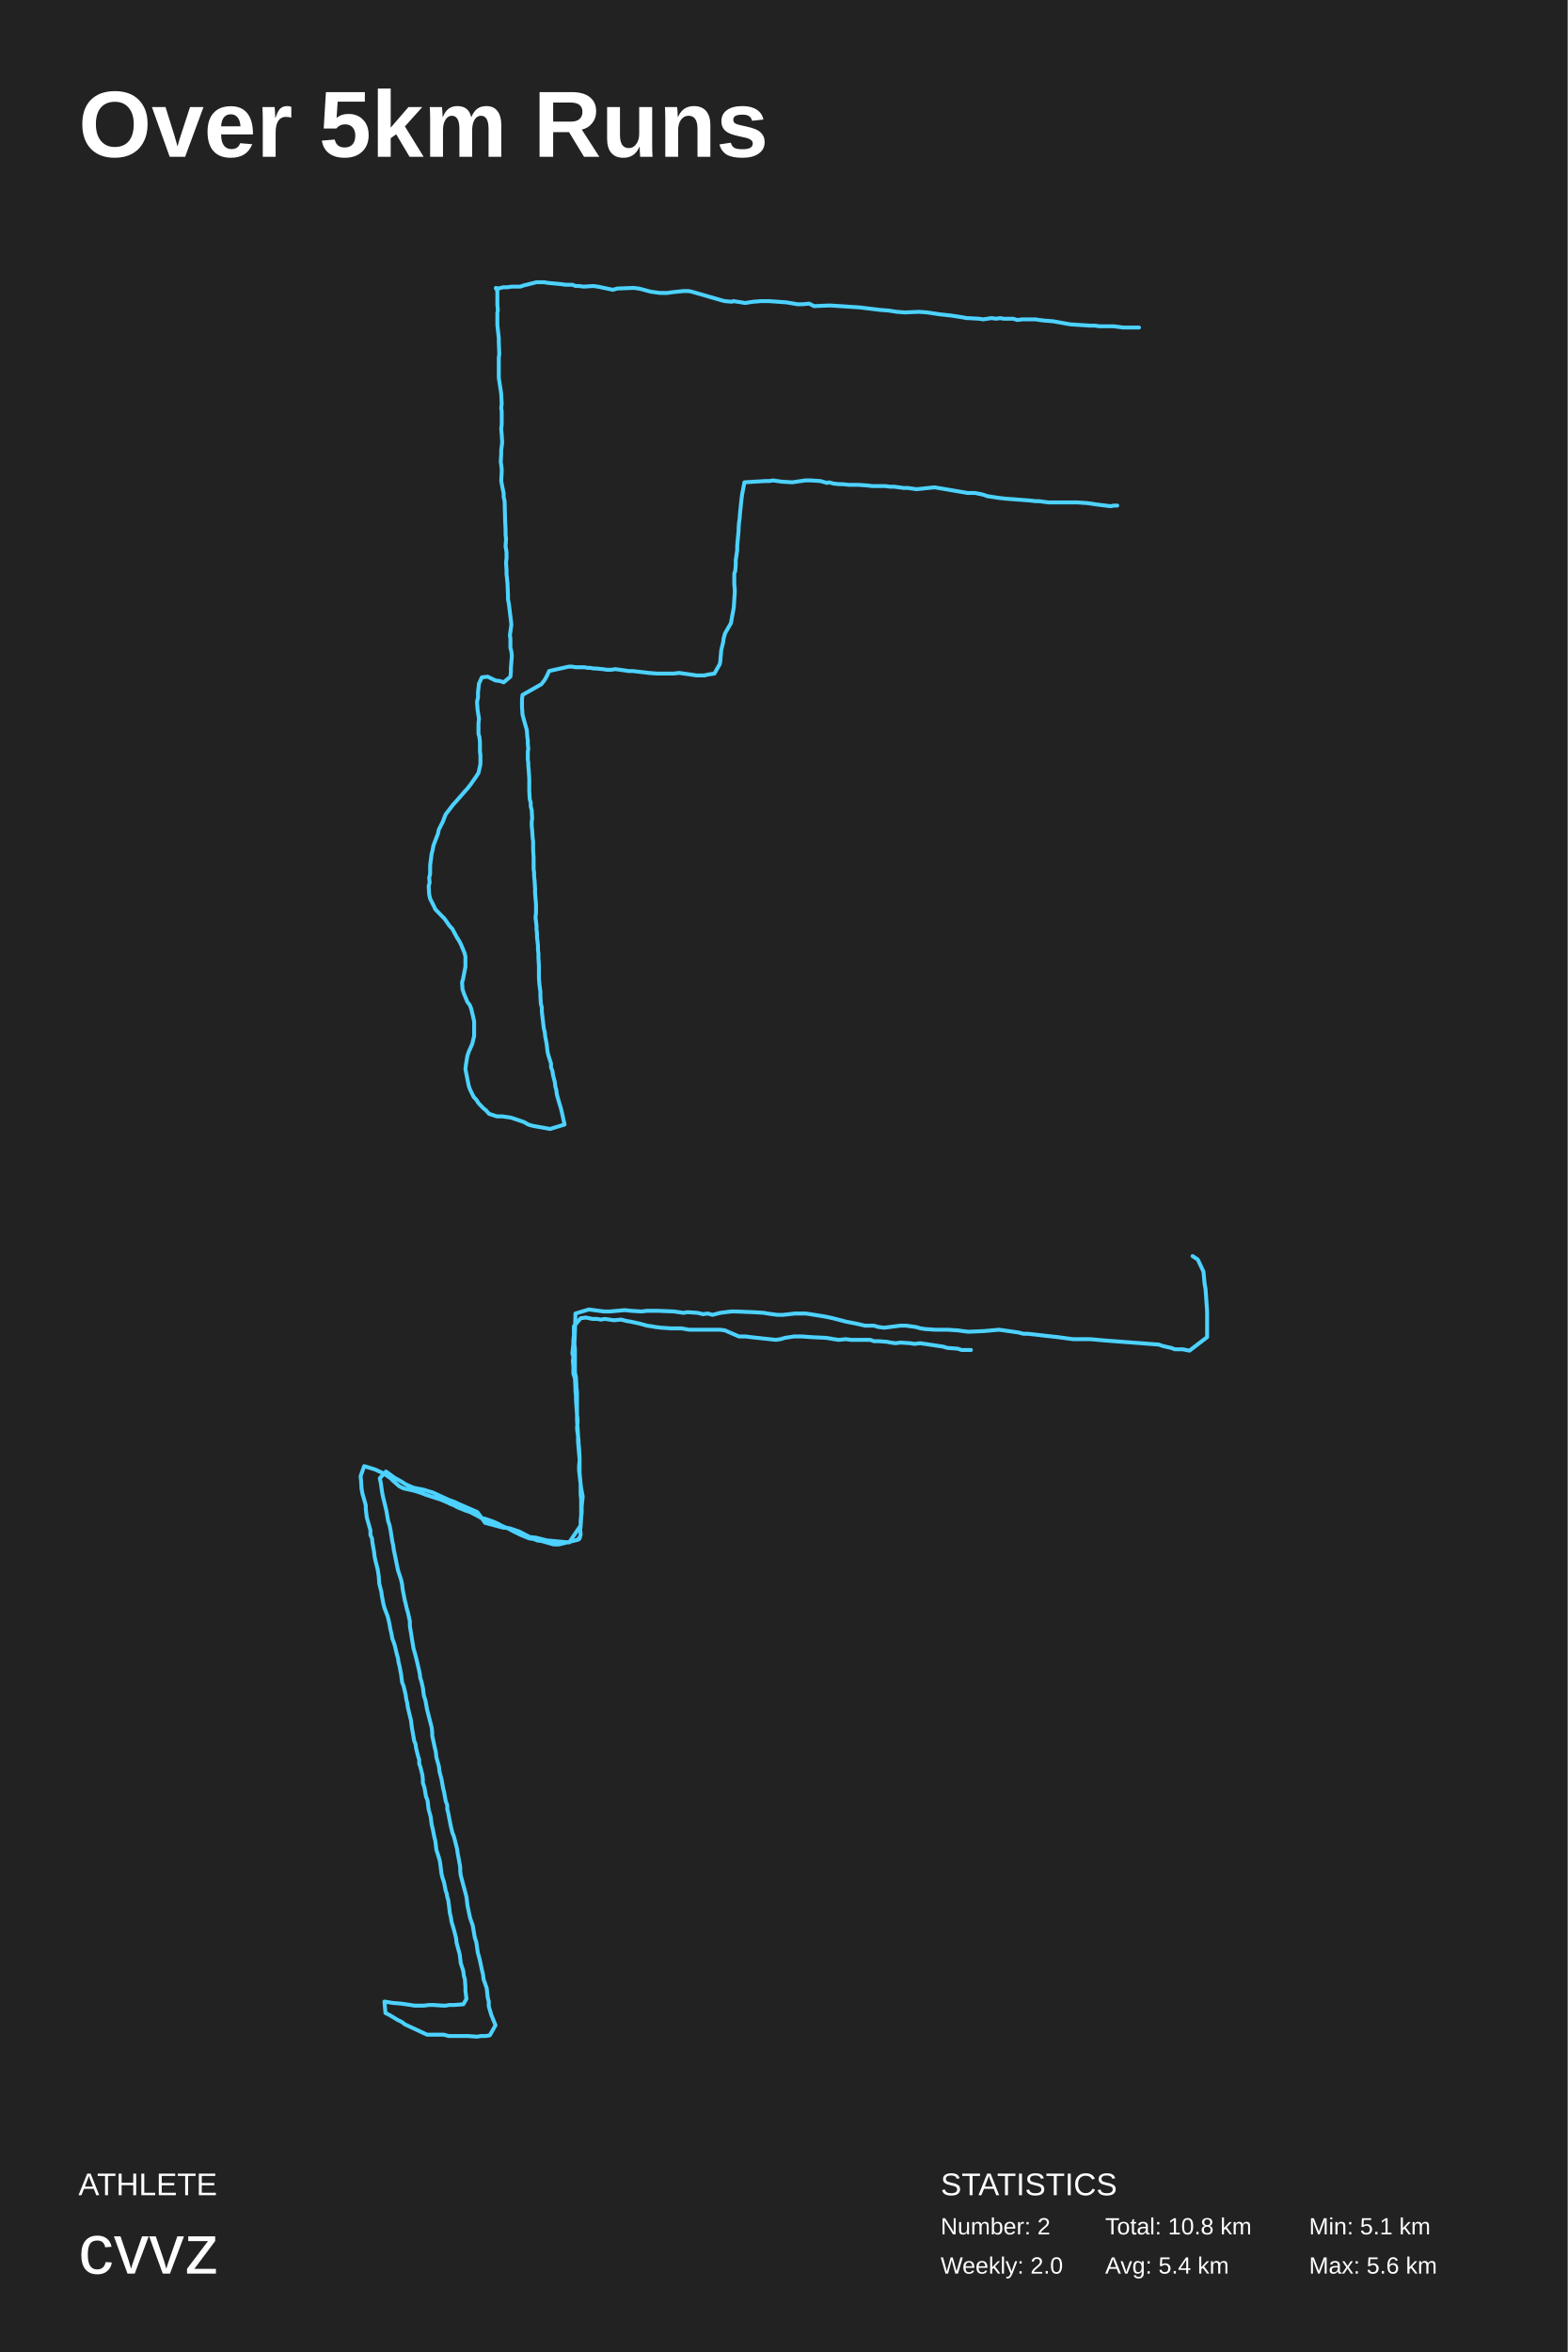
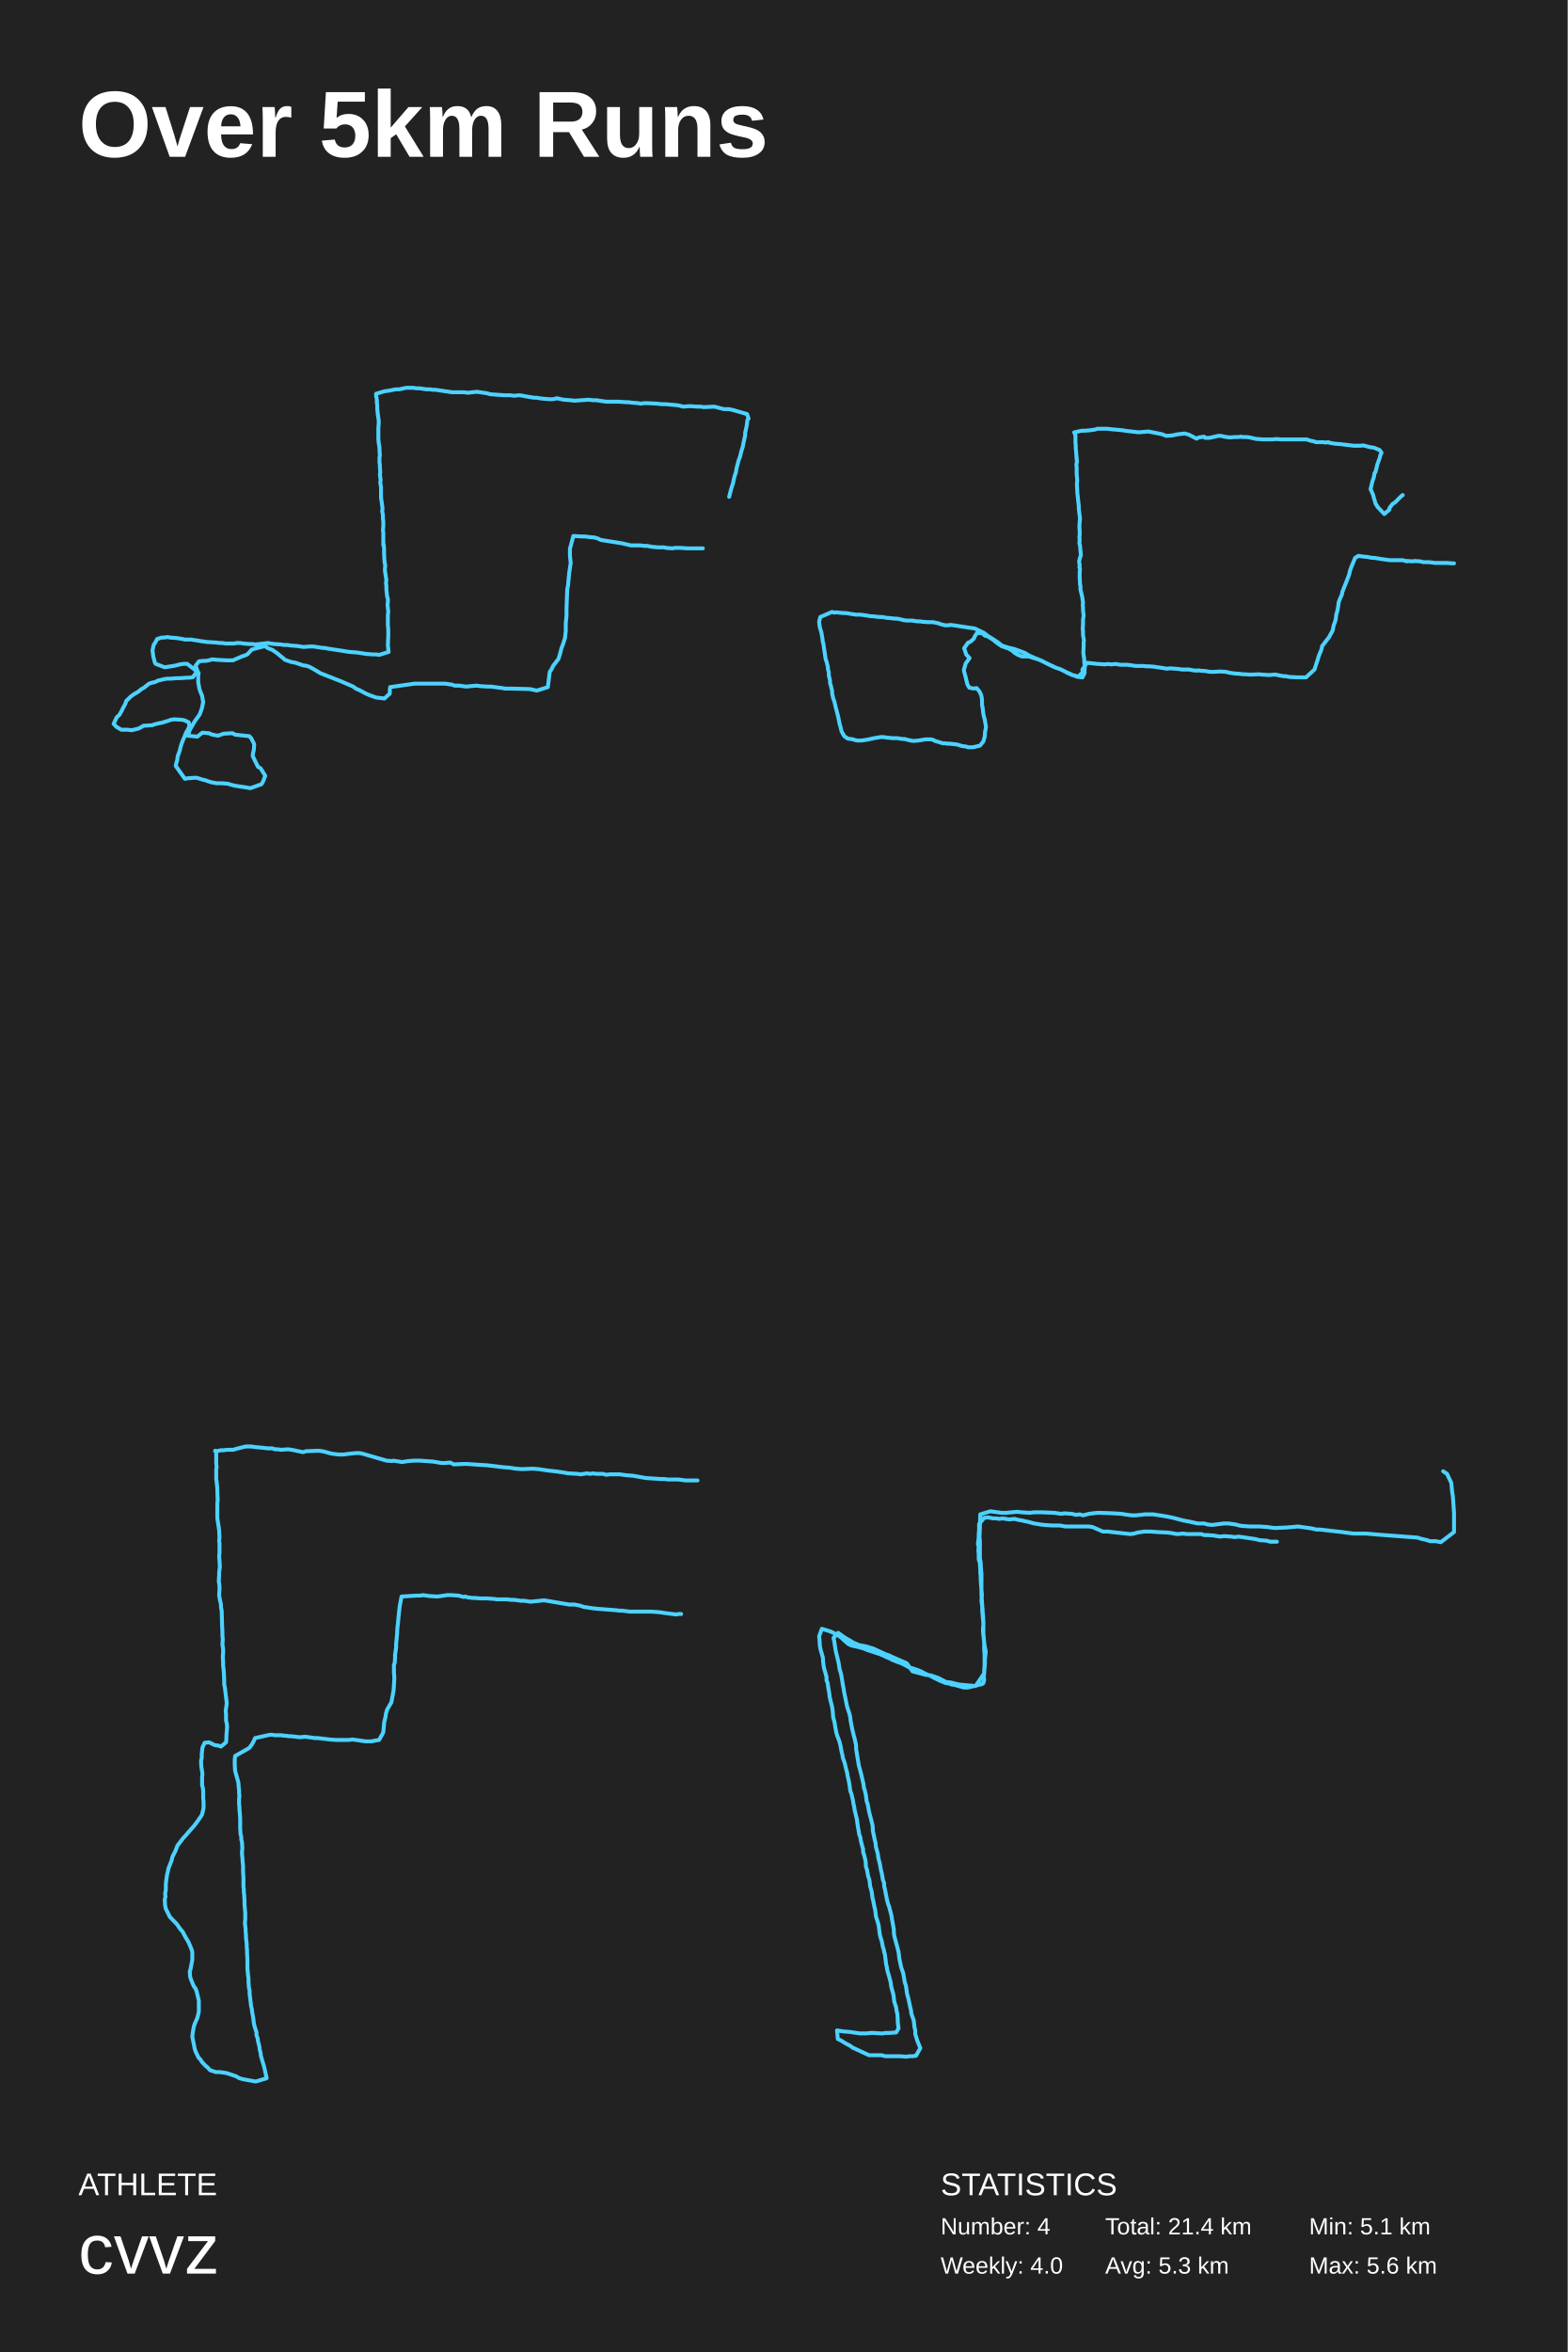
<svg xmlns="http://www.w3.org/2000/svg" baseProfile="full" height="300mm" version="1.1" viewBox="0,0,200,300" width="200mm">
  <defs />
  <rect fill="#222222" height="300" width="200" x="0" y="0" />
  <text fill="#FFFFFF" style="font-size:12px; font-family:Arial; font-weight:bold;" x="10" y="20">Over 5km Runs</text>
  <text fill="#FFFFFF" style="font-size:4px; font-family:Arial" x="10" y="280">ATHLETE</text>
  <text fill="#FFFFFF" style="font-size:9px; font-family:Arial" x="10" y="290">cvvz</text>
  <text fill="#FFFFFF" style="font-size:4px; font-family:Arial" x="120" y="280">STATISTICS</text>
-   <text fill="#FFFFFF" style="font-size:3px; font-family:Arial" x="120" y="285">Number: 2</text>
-   <text fill="#FFFFFF" style="font-size:3px; font-family:Arial" x="120" y="290">Weekly: 2.0</text>
-   <text fill="#FFFFFF" style="font-size:3px; font-family:Arial" x="141" y="285">Total: 10.8 km</text>
-   <text fill="#FFFFFF" style="font-size:3px; font-family:Arial" x="141" y="290">Avg: 5.4 km</text>
+   <text fill="#FFFFFF" style="font-size:3px; font-family:Arial" x="120" y="285">Number: 4</text>
+   <text fill="#FFFFFF" style="font-size:3px; font-family:Arial" x="120" y="290">Weekly: 4.0</text>
+   <text fill="#FFFFFF" style="font-size:3px; font-family:Arial" x="141" y="285">Total: 21.4 km</text>
+   <text fill="#FFFFFF" style="font-size:3px; font-family:Arial" x="141" y="290">Avg: 5.3 km</text>
  <text fill="#FFFFFF" style="font-size:3px; font-family:Arial" x="167" y="285">Min: 5.1 km</text>
  <text fill="#FFFFFF" style="font-size:3px; font-family:Arial" x="167" y="290">Max: 5.6 km</text>
-   <polyline fill="none" points="142.534,64.486 142.102,64.486 141.67,64.567 139.758,64.326 139.264,64.246 138.648,64.165 137.414,64.085 135.008,64.085 134.514,64.085 133.774,64.085 132.54,63.925 132.109,63.925 131.43,63.845 128.284,63.604 127.544,63.524 125.94,63.283 125.508,63.122 125.2,63.042 124.398,62.882 123.842,62.882 123.472,62.882 119.216,62.159 116.933,62.4 116.378,62.32 115.823,62.24 115.268,62.24 114.096,62.079 113.541,62.079 112.924,61.999 111.875,61.999 111.258,61.999 110.641,61.919 109.469,61.838 108.852,61.838 108.297,61.838 107.495,61.758 107.063,61.758 106.323,61.678 105.768,61.518 105.521,61.598 104.657,61.357 103.424,61.277 102.745,61.277 101.08,61.518 99.722,61.437 98.612,61.277 98.18,61.357 97.625,61.357 94.972,61.518 94.664,63.122 94.541,64.165 94.479,64.807 94.417,65.369 94.356,66.172 94.294,66.573 94.232,67.295 94.232,67.616 94.047,69.622 94.047,70.184 93.862,71.467 93.862,72.109 93.8,72.831 93.677,73.152 93.677,74.517 93.739,75.158 93.739,75.56 93.615,77.485 93.245,79.491 92.505,80.775 92.32,81.417 92.258,81.899 92.011,82.942 91.95,83.664 91.888,84.386 91.826,84.707 91.148,85.91 90.161,86.071 89.914,86.151 89.482,86.151 88.865,86.151 86.645,85.83 85.966,85.91 84.979,85.91 84.485,85.91 83.807,85.91 82.758,85.83 80.722,85.59 80.167,85.59 79.674,85.509 78.502,85.349 78.008,85.429 77.453,85.429 76.898,85.349 76.034,85.269 75.726,85.269 75.294,85.188 74.986,85.188 74.554,85.108 73.443,85.108 72.95,85.028 72.58,85.028 70.05,85.59 69.804,86.151 69.495,86.713 69.063,87.275 66.658,88.639 66.596,89.2 66.596,89.601 66.596,90.163 66.658,91.126 66.781,91.607 67.213,93.132 67.275,94.015 67.336,94.416 67.336,94.897 67.398,95.539 67.336,95.86 67.336,96.903 67.398,97.304 67.398,97.705 67.46,98.347 67.521,99.31 67.521,99.872 67.521,100.915 67.583,101.958 67.706,102.359 67.706,102.841 67.83,103.322 67.891,104.365 67.83,104.846 67.83,105.328 67.891,105.889 67.953,106.852 68.015,107.334 68.015,107.895 68.015,108.377 68.076,109.34 68.076,109.741 68.076,110.864 68.138,111.265 68.138,111.747 68.2,112.308 68.262,113.351 68.262,113.913 68.385,115.357 68.385,115.919 68.385,116.4 68.323,117.042 68.447,118.085 68.447,118.567 68.508,119.048 68.508,119.529 68.632,120.572 68.632,121.134 68.693,121.615 68.693,122.177 68.755,123.22 68.755,123.782 68.755,124.263 68.755,124.744 68.817,125.547 68.878,126.028 68.94,126.51 68.94,127.071 69.002,128.034 69.125,128.515 69.125,129.077 69.187,129.558 69.31,130.601 69.372,131.163 69.495,131.644 69.557,132.206 69.742,133.169 69.804,133.73 69.865,134.212 69.989,134.693 70.297,135.656 70.297,136.137 70.482,136.619 70.544,137.1 70.791,138.063 70.852,138.625 70.976,139.026 71.037,139.587 71.284,140.47 71.408,140.871 71.531,141.272 71.654,141.754 71.901,142.877 72.024,143.438 70.174,144.0 67.953,143.599 67.398,143.438 66.843,143.117 65.671,142.716 65.177,142.556 64.067,142.395 63.388,142.395 62.401,142.074 61.969,141.593 61.661,141.352 61.044,140.711 60.797,140.309 60.427,139.908 59.995,139.026 59.81,138.544 59.378,136.378 59.44,135.816 59.625,134.693 59.81,134.132 60.242,133.169 60.489,132.126 60.489,131.404 60.489,130.281 60.365,129.719 60.119,128.676 59.934,128.194 59.625,127.793 59.193,126.75 59.008,126.189 58.947,125.306 59.07,124.905 59.378,123.3 59.378,122.017 59.255,121.535 58.823,120.492 58.577,120.011 58.268,119.529 57.713,118.486 57.343,118.085 56.726,117.203 55.554,115.999 55.122,115.116 54.875,114.635 54.752,114.073 54.69,113.03 54.814,112.549 54.752,111.987 54.875,111.426 54.875,110.383 54.999,109.42 55.06,108.938 55.184,108.457 55.307,107.815 55.677,106.852 55.862,106.371 55.986,105.809 56.479,104.846 56.664,104.365 56.849,103.884 57.466,103.081 57.836,102.6 58.206,102.199 59.255,100.995 59.687,100.514 60.057,100.032 60.736,99.069 61.044,98.588 61.291,97.465 61.291,96.903 61.291,96.341 61.229,95.86 61.229,94.656 61.167,94.015 61.044,93.613 61.044,93.212 61.044,92.249 61.106,91.688 60.921,90.484 60.859,89.521 60.982,88.96 60.982,88.318 61.106,87.194 61.476,86.392 62.216,86.312 63.203,86.793 63.82,86.873 64.252,87.034 65.115,86.312 65.177,85.67 65.177,85.188 65.3,83.664 65.239,83.102 65.115,82.621 65.115,81.497 65.054,81.016 65.239,79.652 64.93,77.084 64.807,76.442 64.807,75.881 64.745,74.436 64.684,73.794 64.622,73.233 64.622,72.751 64.56,71.708 64.622,71.227 64.622,70.424 64.499,69.702 64.56,68.739 64.499,68.178 64.499,67.536 64.437,66.252 64.375,63.925 64.252,63.363 64.252,62.882 64.128,62.32 63.943,61.357 64.005,60.234 64.005,59.832 63.943,59.271 63.882,58.95 63.943,57.907 63.943,57.425 64.067,56.462 64.005,55.419 63.943,54.697 64.005,54.135 64.005,53.092 64.005,52.45 63.943,52.049 64.005,51.487 63.943,50.284 63.882,49.802 63.82,49.401 63.758,49 63.635,48.197 63.635,47.716 63.635,46.913 63.635,46.592 63.635,45.629 63.697,45.148 63.635,43.623 63.635,43.142 63.45,41.457 63.45,41.055 63.45,39.932 63.512,39.531 63.45,38.889 63.45,38.407 63.45,37.123 63.388,36.963 63.326,36.883 63.388,36.802 63.388,36.802 63.326,36.802 63.265,36.802 63.265,36.722 63.573,36.802 64.19,36.642 64.684,36.642 65.3,36.562 66.349,36.562 66.843,36.401 68.447,36.0 69.002,36.0 69.434,36.0 69.865,36.08 71.593,36.241 72.148,36.321 73.011,36.321 73.443,36.481 73.875,36.481 74.492,36.562 75.664,36.481 76.281,36.562 78.193,36.963 78.748,36.802 80.846,36.722 81.463,36.802 81.833,36.883 83.005,37.204 84.177,37.364 84.609,37.364 85.164,37.364 85.658,37.284 87.2,37.123 87.817,37.123 88.248,37.204 92.135,38.327 92.443,38.407 93.369,38.488 93.554,38.407 94.602,38.568 95.034,38.648 96.083,38.488 97.07,38.407 97.563,38.407 98.119,38.407 100.339,38.568 101.758,38.809 102.375,38.809 103.239,38.728 103.856,39.049 105.644,38.969 106.015,38.969 109.654,39.21 112.307,39.531 113.355,39.611 114.404,39.772 115.453,39.852 117.242,39.772 118.29,39.852 119.894,40.093 121.375,40.253 122.917,40.494 123.287,40.574 123.472,40.574 124.891,40.654 125.446,40.734 126.495,40.574 127.05,40.654 127.605,40.574 128.037,40.654 128.346,40.654 129.271,40.654 129.764,40.815 130.443,40.734 130.937,40.734 132.109,40.734 132.602,40.815 133.281,40.895 134.329,40.975 136.118,41.296 136.612,41.376 139.141,41.537 139.696,41.537 140.251,41.617 142.04,41.617 142.719,41.697 143.274,41.778 145.31,41.778" stroke="#4dd2ff" stroke-linecap="round" stroke-linejoin="round" stroke-width="0.5" />
-   <polyline fill="none" points="152.146,160.219 152.808,160.649 153.536,162.2 153.669,163.664 153.801,164.439 154.0,167.281 154.0,170.555 151.749,172.277 150.888,172.105 149.895,172.105 149.431,171.933 148.305,171.674 147.842,171.502 141.021,170.985 139.101,170.813 138.307,170.813 136.916,170.813 135.592,170.641 134.996,170.555 133.406,170.382 132.678,170.296 131.155,170.124 130.559,170.124 129.897,169.952 127.447,169.607 125.527,169.779 123.54,169.865 122.812,169.779 122.216,169.693 120.891,169.607 120.163,169.607 119.302,169.607 118.044,169.521 117.448,169.435 116.852,169.263 115.594,169.09 114.866,169.09 112.813,169.349 112.085,169.263 111.489,169.09 110.363,169.09 109.237,168.832 107.913,168.573 106.258,168.143 105.463,167.971 104.999,167.884 102.814,167.54 102.02,167.54 101.424,167.54 99.901,167.712 99.172,167.712 97.914,167.54 97.451,167.454 96.06,167.368 93.875,167.281 93.279,167.281 91.888,167.454 90.895,167.712 90.299,167.54 89.703,167.626 88.975,167.454 87.717,167.368 87.187,167.454 85.995,167.281 83.942,167.195 82.552,167.195 81.823,167.281 80.499,167.195 79.704,167.109 77.784,167.281 77.056,167.281 76.394,167.195 75.135,167.023 73.414,167.54 73.348,169.779 73.281,171.416 73.348,172.105 73.348,173.052 73.348,174.258 73.348,175.033 73.48,175.722 73.546,177.014 73.613,177.617 73.613,179.082 73.613,179.771 73.613,181.149 73.745,183.044 73.745,183.905 73.944,186.144 73.944,186.575 73.944,187.953 74.01,188.556 74.076,189.331 74.076,190.623 74.142,191.226 74.142,193.293 74.076,193.982 74.076,194.585 72.619,196.738 71.626,196.652 69.772,196.48 68.381,196.135 67.587,196.049 66.262,195.36 65.004,194.93 64.143,194.844 61.892,194.241 60.899,192.863 59.906,192.432 58.515,191.829 57.985,191.571 57.257,191.312 55.204,190.365 54.608,190.193 54.078,190.02 52.754,189.762 51.761,189.331 51.231,188.987 50.768,188.728 50.304,188.47 49.245,187.695 48.45,188.556 48.582,189.159 48.715,190.106 48.781,190.537 48.914,191.14 49.046,191.657 49.311,192.776 49.51,193.982 49.708,194.585 49.841,195.274 49.973,196.135 50.039,196.566 50.172,197.169 50.238,197.686 50.437,198.633 50.768,200.27 51.165,201.475 51.297,202.078 51.364,202.681 51.628,204.059 51.761,204.576 51.893,205.179 52.026,205.61 52.291,206.815 52.291,207.418 52.489,208.624 52.555,209.055 52.754,210.26 52.953,210.949 53.151,211.725 53.416,212.844 53.549,213.447 53.615,214.05 53.747,214.395 53.946,215.256 54.012,215.773 54.078,216.289 54.277,216.892 54.476,218.012 54.939,219.821 55.072,220.337 55.138,220.94 55.138,221.371 55.469,222.921 55.601,223.438 55.668,224.127 55.999,225.333 56.065,225.935 56.197,226.452 56.33,226.969 56.529,228.089 56.661,228.605 56.86,229.725 57.058,230.242 57.058,230.758 57.191,231.275 57.456,232.653 57.588,233.256 57.72,233.773 57.919,234.289 58.184,235.323 58.316,235.84 58.383,236.356 58.515,237.045 58.714,238.165 58.714,238.682 58.78,239.198 58.912,239.715 59.376,241.438 59.508,241.954 59.574,242.471 59.641,243.074 59.972,244.624 60.303,245.572 60.568,247.122 60.766,247.725 60.965,249.103 61.164,249.791 61.296,250.394 61.495,251.342 61.627,251.858 61.693,252.461 62.091,253.581 62.223,254.787 62.356,255.303 62.356,255.906 62.687,257.026 63.216,258.317 62.488,259.609 61.958,259.695 61.362,259.695 60.833,259.781 59.707,259.695 57.919,259.695 57.257,259.695 56.595,259.523 56.264,259.523 55.072,259.523 54.476,259.523 51.695,258.231 51.231,257.887 50.701,257.628 49.708,257.026 49.178,256.767 49.046,255.303 49.576,255.389 50.105,255.475 51.165,255.562 51.761,255.648 52.357,255.734 52.887,255.82 54.078,255.82 54.741,255.734 55.27,255.734 56.529,255.82 56.86,255.82 57.323,255.734 57.985,255.734 59.111,255.648 59.508,254.959 59.442,254.442 59.376,253.925 59.376,253.495 59.31,252.461 59.177,252.031 59.111,251.428 58.78,250.394 58.647,249.275 58.25,247.811 58.184,247.208 58.052,246.691 57.919,246.174 57.588,245.055 57.522,244.538 57.389,244.021 57.323,243.418 57.191,242.385 57.058,241.954 56.992,241.524 56.86,241.179 56.661,240.146 56.462,239.543 56.33,239.026 56.131,237.476 55.999,236.959 55.668,235.926 55.601,235.323 55.535,234.806 55.403,234.289 55.204,233.256 55.072,232.739 55.006,232.222 54.939,231.706 54.674,230.758 54.608,230.156 54.542,229.639 54.343,229.122 54.145,228.002 53.946,227.4 53.946,226.969 53.88,226.366 53.615,225.333 53.483,224.988 53.483,224.471 53.35,224.041 53.085,223.007 53.019,222.49 52.82,221.974 52.754,221.543 52.555,220.423 52.489,219.907 52.423,219.39 52.291,218.873 52.026,217.753 51.96,217.237 51.827,216.72 51.761,216.203 51.496,215.084 51.297,214.567 51.231,214.05 51.165,213.533 50.966,212.5 50.834,211.983 50.768,211.466 50.635,211.036 50.37,209.916 50.238,209.485 50.039,208.969 49.973,208.538 49.774,207.677 49.708,207.246 49.576,206.643 49.443,206.126 49.046,205.093 48.914,204.576 48.715,203.543 48.649,203.026 48.516,202.509 48.384,201.992 48.318,201.045 48.185,200.184 47.92,199.15 47.788,198.547 47.722,197.944 47.523,196.824 47.457,196.222 47.258,195.791 47.258,195.188 46.795,193.552 46.662,192.432 46.662,192.001 46.397,191.054 46.265,190.623 46.132,189.934 46.066,188.901 46.0,188.298 46.464,187.006 47.854,187.436 48.98,187.953 49.841,188.556 50.172,188.901 50.966,189.59 51.496,189.848 52.688,190.106 53.284,190.279 53.814,190.451 54.211,190.623 56.33,191.312 57.124,191.657 57.456,191.829 57.919,192.001 58.383,192.26 59.442,192.69 59.972,192.863 60.965,193.379 61.429,193.638 61.892,193.724 62.885,194.068 63.481,194.327 63.945,194.585 64.938,195.016 65.402,195.274 65.931,195.533 66.461,195.791 67.521,196.222 68.116,196.308 68.514,196.48 69.11,196.566 70.633,196.997 71.295,196.997 73.745,196.394 73.811,196.222 73.877,196.308 73.944,196.222 73.944,196.222 74.076,195.705 74.01,195.102 74.076,194.671 74.142,193.552 74.208,192.949 74.208,192.173 74.341,190.882 74.142,189.848 74.076,189.331 74.01,188.728 73.877,187.522 73.877,186.92 73.944,186.317 73.944,185.886 73.877,184.68 73.811,184.077 73.811,183.733 73.745,183.216 73.613,182.182 73.679,181.493 73.679,180.977 73.613,180.46 73.48,178.565 73.48,178.048 73.414,177.445 73.414,177.014 73.348,175.809 73.149,175.206 73.149,174.258 73.083,173.655 73.149,173.052 73.017,172.622 73.149,171.416 73.149,170.899 73.215,170.296 73.215,169.176 74.076,168.143 74.738,168.057 75.599,168.229 76.129,168.229 76.658,168.315 77.188,168.229 78.314,168.401 79.241,168.315 79.903,168.487 80.433,168.573 81.625,168.832 82.552,169.09 83.148,169.176 83.611,169.263 84.34,169.349 85.598,169.435 86.326,169.435 86.922,169.435 87.915,169.607 91.226,169.607 91.888,169.607 92.484,169.693 94.272,170.468 94.67,170.468 95.133,170.468 95.795,170.555 98.974,170.899 99.57,170.813 100.166,170.641 101.291,170.468 101.887,170.468 102.351,170.468 103.543,170.555 105.33,170.641 105.926,170.727 106.39,170.813 106.986,170.899 107.913,170.813 108.575,170.899 109.303,170.899 110.429,170.899 111.025,170.899 111.489,171.071 112.151,171.071 113.21,171.157 113.608,171.244 114.27,171.33 114.866,171.244 116.124,171.33 116.654,171.416 117.382,171.33 118.574,171.502 120.296,171.76 120.891,171.933 122.15,172.019 122.679,172.191 123.871,172.191" stroke="#4dd2ff" stroke-linecap="round" stroke-linejoin="round" stroke-width="0.5" />
+   <polyline fill="none" points="89.669,69.944 89.572,69.944 89.426,69.944 88.746,69.944 88.357,69.944 88.066,69.944 87.628,69.944 86.802,69.881 86.414,69.881 86.122,69.881 85.782,69.944 84.956,69.881 84.713,69.818 84.324,69.818 83.984,69.818 83.255,69.755 82.867,69.692 82.575,69.628 82.186,69.628 81.7,69.565 80.923,69.565 80.486,69.565 79.417,69.312 79.028,69.249 76.647,68.87 76.258,68.68 75.821,68.554 75.092,68.491 74.655,68.427 74.169,68.427 73.148,68.364 73.148,68.364 72.711,70.008 72.711,70.892 72.808,71.841 72.76,72.093 72.614,73.105 72.517,74.116 72.468,74.685 72.371,75.127 72.322,76.265 72.274,77.592 72.274,78.161 72.274,78.54 72.177,79.488 72.177,79.931 72.177,80.499 72.079,81.384 71.837,82.143 71.642,82.648 71.448,83.407 71.253,84.039 70.573,84.924 70.33,85.429 70.136,85.682 69.893,87.641 68.484,88.084 67.609,87.894 65.325,87.831 64.451,87.831 64.111,87.768 63.625,87.705 62.653,87.578 62.216,87.578 61.244,87.515 60.807,87.452 60.029,87.515 59.495,87.578 58.571,87.452 57.988,87.452 57.648,87.325 56.774,87.199 55.85,87.199 55.364,87.199 55.073,87.199 52.886,87.199 49.777,87.641 49.728,88.021 49.728,88.463 49.048,89.095 48.513,89.032 47.979,88.969 47.104,88.653 46.667,88.463 45.841,88.021 45.403,87.831 45.063,87.578 43.46,86.883 41.37,86.061 40.885,85.872 40.156,85.429 39.475,85.05 39.087,84.924 38.649,84.86 37.726,84.544 37.386,84.481 37.094,84.418 36.366,84.165 36.074,83.912 35.685,83.596 35.394,83.344 34.762,82.901 34.422,82.775 34.033,82.585 33.839,82.396 32.138,82.838 31.555,83.47 31.264,83.596 30.875,83.723 29.709,84.228 28.931,84.228 27.765,84.165 27.036,84.102 26.648,84.228 26.259,84.292 25.919,84.292 25.384,84.355 24.947,84.924 25.19,85.556 24.607,86.377 24.169,86.441 23.829,86.441 22.955,86.504 22.517,86.504 21.74,86.567 21.303,86.567 20.914,86.63 20.136,86.82 19.748,87.009 19.408,87.073 19.019,87.199 18.387,87.705 18.047,87.894 17.658,88.21 17.027,88.589 16.687,88.842 16.103,89.411 16.006,89.727 15.812,90.106 15.666,90.359 15.52,90.675 15.229,91.181 14.889,91.497 14.5,92.318 14.84,92.697 15.472,93.077 16.298,93.077 16.784,93.14 17.61,92.95 17.999,92.761 18.29,92.571 19.408,92.508 19.748,92.381 20.282,92.255 20.622,92.192 21.448,91.939 21.789,91.813 22.226,91.749 23.246,91.813 23.538,91.876 24.072,92.129 24.169,92.571 24.072,92.824 23.927,93.14 23.732,93.456 23.586,93.835 23.295,94.53 23.149,94.91 23.003,95.415 22.955,95.668 22.663,96.49 22.615,96.932 22.517,97.248 22.42,97.69 23.586,99.334 23.927,99.27 24.801,99.207 25.093,99.207 25.919,99.46 26.21,99.523 26.55,99.65 26.939,99.776 27.619,99.902 27.96,99.902 28.251,99.902 29.077,99.966 29.466,100.092 29.952,100.218 30.778,100.345 31.215,100.408 31.604,100.471 31.944,100.534 33.353,100.029 33.547,99.713 33.839,98.954 33.256,98.006 32.916,97.817 32.235,96.426 32.284,96.047 32.381,95.668 32.43,94.91 32.041,94.151 31.798,93.898 30,93.709 29.66,93.519 28.543,93.582 27.814,93.835 27.085,93.709 26.648,93.519 25.822,93.456 25.481,93.709 25.19,93.962 23.927,93.835 24.121,93.393 24.218,93.077 24.412,92.761 24.801,92.065 25.481,91.117 25.773,90.296 25.919,89.537 25.773,88.716 25.579,88.273 25.433,87.831 25.287,87.009 25.287,86.567 25.287,86.188 25.336,85.808 23.878,84.671 23.441,84.671 23.003,84.734 22.226,84.924 21.837,84.987 21.4,85.05 21.011,85.113 19.845,84.671 19.748,84.481 19.553,83.723 19.505,83.344 19.456,82.964 19.602,82.269 19.845,81.89 20.039,81.511 20.622,81.321 20.963,81.321 21.351,81.258 21.74,81.321 22.517,81.384 22.955,81.448 23.295,81.511 23.586,81.574 24.412,81.574 24.753,81.637 25.19,81.7 25.53,81.764 26.453,81.89 27.571,81.953 28.008,82.016 28.397,82.016 28.737,82.08 28.98,82.08 29.855,82.08 30.195,82.016 30.632,82.016 31.021,82.08 31.75,82.143 32.235,82.143 32.527,82.206 34.228,82.016 34.471,82.08 34.957,82.143 35.88,82.206 36.22,82.269 36.657,82.269 37.046,82.332 37.921,82.396 38.309,82.459 38.747,82.522 39.524,82.459 39.961,82.459 41.225,82.648 41.468,82.648 41.711,82.712 43.363,82.964 43.8,83.028 44.14,83.091 44.577,83.154 45.452,83.217 45.889,83.28 46.327,83.344 46.715,83.407 47.541,83.47 47.979,83.47 48.367,83.533 49.582,83.154 49.485,82.332 49.534,81.068 49.534,80.689 49.534,80.247 49.485,79.804 49.485,78.667 49.485,78.414 49.534,78.035 49.436,77.086 49.485,76.834 49.485,76.391 49.388,76.075 49.291,75.19 49.291,74.748 49.242,74.369 49.291,73.989 49.145,73.041 49.096,72.662 49.145,72.157 49.048,71.588 48.999,70.576 48.999,70.26 48.999,70.008 48.951,69.439 48.902,69.565 48.902,68.996 48.902,68.68 48.902,68.427 48.902,68.238 48.902,67.922 48.853,67.669 48.902,67.1 48.902,66.784 48.902,66.468 48.853,66.152 48.853,65.773 48.756,65.141 48.805,64.888 48.756,64.509 48.708,64.13 48.61,63.497 48.61,63.181 48.61,62.802 48.61,62.549 48.61,62.17 48.513,61.538 48.562,61.222 48.513,60.906 48.465,60.527 48.513,60.274 48.465,59.642 48.465,59.326 48.416,58.947 48.416,58.631 48.416,58.315 48.465,58.062 48.416,57.493 48.416,57.114 48.367,56.798 48.319,56.545 48.27,56.039 48.27,55.723 48.27,55.47 48.27,55.154 48.27,54.965 48.27,54.585 48.319,53.953 48.319,53.701 48.27,53.321 48.222,53.005 48.173,52.626 48.124,51.994 48.124,51.615 48.076,51.362 48.076,51.046 48.027,50.667 48.027,50.667 47.979,50.54 47.979,50.224 49.048,49.908 49.534,49.845 50.505,49.655 50.943,49.655 51.817,49.466 52.692,49.466 53.129,49.529 53.518,49.529 54.393,49.655 54.83,49.655 55.219,49.718 55.559,49.718 56.822,49.908 57.697,50.034 58.62,50.034 58.912,50.034 59.252,50.034 59.64,50.098 60.855,49.971 61.681,50.098 62.118,50.161 62.556,50.287 64.305,50.414 64.694,50.414 65.082,50.414 65.568,50.477 66.249,50.414 66.686,50.477 66.978,50.54 68.144,50.73 68.484,50.73 68.775,50.793 69.31,50.856 70.136,50.919 70.525,50.919 70.865,50.856 71.01,50.793 71.885,50.983 72.76,51.046 73.294,51.109 75.141,50.983 75.578,51.046 76.064,51.046 76.89,51.172 77.376,51.235 78.396,51.235 78.931,51.235 79.854,51.299 80.194,51.299 80.631,51.362 81.409,51.425 81.749,51.488 82.138,51.425 82.575,51.425 83.887,51.488 84.373,51.551 84.859,51.551 86.316,51.678 86.705,51.741 87.142,51.868 88.017,51.804 88.989,51.868 89.378,51.868 89.766,51.931 91.127,51.868 92.342,52.184 93.022,52.184 93.556,52.31 95.306,52.816 95.5,53.384 95.354,53.574 95.257,54.333 95.16,54.775 95.063,55.217 95.063,55.534 94.868,56.418 94.771,56.924 94.528,57.746 94.431,58.188 94.285,58.567 94.188,58.883 93.945,59.832 93.897,60.211 93.702,60.78 93.508,61.665 93.362,62.107 93.216,62.613 93.022,63.371" stroke="#4dd2ff" stroke-linecap="round" stroke-linejoin="round" stroke-width="0.5" />
+   <polyline fill="none" points="185.5,71.854 185.229,71.854 184.571,71.804 184.223,71.804 183.101,71.804 182.714,71.754 182.288,71.703 181.553,71.703 181.204,71.603 180.469,71.552 180.237,71.603 179.501,71.552 179.501,71.603 178.96,71.452 178.07,71.452 177.644,71.452 177.296,71.452 176.212,71.301 175.283,71.15 175.012,71.15 174.741,71.099 174.509,71.049 174.006,70.999 173.619,70.948 173.309,70.898 172.884,71.15 172.303,72.559 172.187,72.962 172.11,73.314 171.723,74.321 171.258,75.479 171.181,75.882 170.987,76.284 170.794,76.788 170.678,77.593 170.6,77.996 170.484,78.348 170.407,79.003 170.252,79.506 170.175,79.657 170.097,80.009 170.02,80.412 169.555,81.268 168.665,82.426 168.627,82.677 168.511,83.03 168.24,83.684 168.124,84.087 168.007,84.439 167.814,85.043 167.698,85.396 166.614,86.402 166.266,86.402 165.995,86.402 165.647,86.402 164.563,86.352 164.253,86.302 164.06,86.251 163.75,86.251 163.209,86.151 162.783,86.05 162.512,86.05 161.931,86.1 161.041,86.05 160.654,86 159.532,86.05 158.758,86 158.487,86 158.177,85.949 157.481,85.899 156.784,85.798 156.436,85.698 155.739,85.647 154.733,85.698 154.424,85.698 154.075,85.647 153.843,85.597 153.108,85.547 152.876,85.496 152.682,85.547 152.218,85.496 151.676,85.396 150.747,85.396 150.476,85.345 149.973,85.295 149.276,85.245 148.889,85.295 148.58,85.245 147.961,85.144 147.535,85.094 147.303,85.043 146.645,84.993 146.374,84.993 145.755,84.943 144.903,84.943 144.207,84.842 143.781,84.792 143.123,84.792 143.007,84.792 142.581,84.741 142.388,84.691 141.73,84.741 141.304,84.691 140.956,84.741 140.104,84.691 138.672,84.54 138.092,85.396 138.131,85.748 137.511,86.352 137.124,86.201 136.815,86.1 136.428,85.899 136.157,85.798 135.46,85.446 135.112,85.295 134.764,85.194 134.183,84.943 133.912,84.792 133.603,84.641 133.293,84.489 132.906,84.288 132.519,84.137 131.552,83.734 131.242,83.583 130.739,83.281 130.081,83.03 129.384,82.778 128.726,82.627 128.069,82.426 127.798,82.325 127.295,81.922 126.985,81.721 126.443,81.369 126.095,81.167 125.514,80.714 124.353,80.16 124.005,80.11 123.618,80.06 122.651,79.909 122.302,79.858 122.031,79.808 121.296,79.707 120.909,79.758 120.561,79.758 119.98,79.607 119.748,79.506 119.013,79.355 118.703,79.355 118.355,79.355 117.697,79.305 117.349,79.254 117,79.254 116.381,79.154 116.071,79.154 115.684,79.154 115.297,79.103 114.717,78.952 114.33,78.902 114.059,78.902 113.711,78.852 113.091,78.801 112.821,78.751 112.627,78.701 112.24,78.701 111.698,78.65 111.35,78.6 111.04,78.6 110.808,78.55 110.15,78.449 109.763,78.399 109.531,78.399 109.183,78.399 108.525,78.298 108.254,78.247 107.906,78.197 107.635,78.197 107.054,78.147 106.745,78.096 106.396,78.147 106.164,78.046 104.655,78.701 104.5,79.305 104.539,79.607 104.577,79.959 104.771,80.613 104.81,80.815 104.926,81.469 104.964,81.872 105.042,82.073 105.119,82.677 105.235,83.382 105.274,83.684 105.313,83.986 105.39,84.238 105.468,84.439 105.622,85.094 105.622,85.345 105.738,85.748 105.738,86.151 105.893,86.805 105.893,87.107 106.009,87.51 106.164,88.164 106.164,88.517 106.242,88.819 106.28,89.02 106.474,89.574 106.629,90.278 106.706,90.53 106.783,90.832 106.861,91.134 106.977,91.637 107.054,92.04 107.132,92.393 107.209,92.644 107.364,93.299 107.712,93.903 108.138,94.205 108.834,94.305 109.105,94.406 109.376,94.456 109.879,94.456 110.228,94.406 110.576,94.356 110.847,94.305 111.505,94.154 111.814,94.104 112.085,94.054 112.472,94.003 113.014,94.054 113.285,94.104 113.517,94.104 113.827,94.154 114.485,94.154 114.794,94.205 115.065,94.255 115.375,94.255 115.955,94.406 116.188,94.456 116.536,94.507 117.155,94.456 117.465,94.406 118.084,94.305 118.703,94.305 119.013,94.356 119.284,94.507 119.632,94.607 120.29,94.809 120.561,94.809 120.87,94.859 121.18,94.859 122.109,94.96 122.418,95.06 122.728,95.161 123.192,95.211 123.502,95.312 123.812,95.312 124.121,95.312 125.011,95.111 125.437,94.607 125.63,93.953 125.669,93.349 125.747,92.997 125.785,92.695 125.63,91.788 125.553,91.486 125.476,91.184 125.437,90.933 125.36,90.278 125.282,89.926 125.282,89.574 125.282,89.272 125.205,88.768 125.089,88.466 124.934,88.164 124.586,87.761 124.353,87.812 124.121,87.812 123.657,87.711 123.425,87.308 123.347,87.006 123.27,86.704 123.192,86.352 123.038,85.798 122.96,85.496 123.192,84.641 123.695,83.936 123.502,83.734 123.27,83.483 122.999,82.677 123.502,81.973 123.773,81.872 124.237,81.469 124.353,81.167 124.663,80.714 125.437,80.815 125.553,81.016 125.747,81.117 126.017,81.167 126.559,81.52 126.791,81.671 127.062,81.922 127.798,82.426 128.107,82.526 128.378,82.627 128.688,82.728 129.191,83.03 129.384,83.231 129.887,83.533 130.391,83.734 130.661,83.734 130.932,83.734 131.242,83.734 132.21,84.036 132.442,84.087 132.751,84.238 132.984,84.338 133.177,84.439 133.758,84.741 133.99,84.842 134.261,84.943 134.532,85.094 135.073,85.295 135.344,85.396 135.654,85.547 136.118,85.798 136.776,86.1 137.047,86.151 137.395,86.251 137.666,86.352 138.092,86.402 138.363,85.849 138.363,85.547 138.402,84.993 138.324,84.439 138.324,84.087 138.208,83.281 138.247,82.426 138.247,82.224 138.247,81.922 138.285,81.721 138.169,80.966 138.169,80.563 138.131,80.211 138.169,79.607 138.169,79.355 138.169,79.053 138.247,78.499 138.169,77.845 138.169,77.492 138.131,77.14 138.169,76.838 138.053,76.083 137.86,75.277 137.821,75.026 137.86,74.824 137.782,74.573 137.782,74.271 137.744,73.717 137.744,72.962 137.782,72.559 137.705,72.408 137.744,72.106 137.666,71.603 137.821,70.999 137.898,70.848 137.782,69.589 137.705,69.287 137.744,68.784 137.705,68.532 137.744,68.23 137.744,67.827 137.705,67.122 137.782,66.116 137.666,65.209 137.628,64.857 137.628,64.505 137.55,63.85 137.511,63.498 137.434,62.793 137.434,62.592 137.395,61.988 137.395,61.585 137.434,61.283 137.357,60.477 137.357,60.276 137.357,59.571 137.318,59.269 137.395,58.866 137.357,58.564 137.279,57.557 137.241,57.205 137.241,56.853 137.202,56.5 137.202,55.896 137.202,55.544 137.047,55.141 137.357,55.091 137.744,54.99 137.976,54.94 138.324,54.94 139.021,54.889 139.33,54.839 139.717,54.789 139.988,54.688 140.685,54.688 141.033,54.688 141.343,54.688 141.614,54.738 142.233,54.789 143.278,54.889 143.51,54.94 145.252,55.141 146.529,55.04 148.038,55.342 148.27,55.393 148.502,55.493 148.773,55.594 149.547,55.544 150.012,55.443 150.244,55.393 151.134,55.292 151.676,55.443 152.643,55.947 152.953,55.795 153.611,55.695 153.727,55.846 154.307,55.846 155.43,55.594 155.778,55.594 156.165,55.695 156.862,55.795 157.597,55.745 157.984,55.745 158.371,55.695 158.487,55.745 159.068,55.745 159.416,55.795 160.306,55.997 160.538,55.997 161.003,56.047 161.661,56.047 162.396,56.047 162.783,55.997 163.402,56.047 164.021,56.047 165.376,56.047 166.072,56.047 166.73,56.047 166.962,56.148 167.349,56.249 167.659,56.299 167.853,56.4 168.82,56.4 169.091,56.45 169.478,56.4 169.71,56.5 170.368,56.601 171.026,56.651 172.69,56.853 173.271,56.853 173.619,56.853 173.89,56.802 174.857,57.054 175.283,57.104 176.018,57.406 176.251,57.759 176.096,58.061 176.018,58.413 175.902,58.715 175.709,59.269 175.477,60.226 175.36,60.326 175.283,60.83 175.09,61.383 174.857,62.39 175.167,63.095 175.283,63.548 175.515,64.303 175.67,64.505 175.747,64.656 176.599,65.562 177.257,65.008 177.257,64.807 177.683,64.253 177.953,64.102 178.805,63.246 178.96,63.145" stroke="#4dd2ff" stroke-linecap="round" stroke-linejoin="round" stroke-width="0.5" />
+   <polyline fill="none" points="86.9,205.865 86.577,205.865 86.253,205.925 84.818,205.744 84.448,205.684 83.986,205.624 83.06,205.564 81.256,205.564 80.886,205.564 80.331,205.564 79.405,205.444 79.081,205.444 78.573,205.383 76.213,205.203 75.658,205.143 74.455,204.962 74.131,204.842 73.9,204.782 73.298,204.661 72.882,204.661 72.604,204.661 69.412,204.12 67.7,204.3 67.284,204.24 66.867,204.18 66.451,204.18 65.572,204.059 65.155,204.059 64.693,203.999 63.906,203.999 63.444,203.999 62.981,203.939 62.102,203.879 61.639,203.879 61.223,203.879 60.621,203.819 60.297,203.819 59.742,203.758 59.326,203.638 59.141,203.698 58.493,203.518 57.568,203.458 57.059,203.458 55.81,203.638 54.792,203.578 53.959,203.458 53.635,203.518 53.219,203.518 51.229,203.638 50.998,204.842 50.905,205.624 50.859,206.106 50.813,206.527 50.767,207.129 50.72,207.43 50.674,207.971 50.674,208.212 50.535,209.716 50.535,210.138 50.397,211.101 50.397,211.582 50.35,212.124 50.258,212.364 50.258,213.387 50.304,213.869 50.304,214.17 50.211,215.614 49.934,217.119 49.379,218.081 49.24,218.563 49.194,218.924 49.009,219.706 48.962,220.248 48.916,220.789 48.87,221.03 48.361,221.933 47.621,222.053 47.436,222.113 47.112,222.113 46.649,222.113 44.983,221.873 44.474,221.933 43.734,221.933 43.364,221.933 42.855,221.933 42.069,221.873 40.542,221.692 40.125,221.692 39.755,221.632 38.876,221.512 38.506,221.572 38.09,221.572 37.673,221.512 37.026,221.451 36.794,221.451 36.47,221.391 36.239,221.391 35.915,221.331 35.082,221.331 34.712,221.271 34.435,221.271 32.538,221.692 32.353,222.113 32.121,222.535 31.798,222.956 29.993,223.979 29.947,224.4 29.947,224.701 29.947,225.122 29.993,225.844 30.086,226.206 30.41,227.349 30.456,228.011 30.502,228.312 30.502,228.673 30.548,229.154 30.502,229.395 30.502,230.177 30.548,230.478 30.548,230.779 30.595,231.26 30.641,231.983 30.641,232.404 30.641,233.186 30.687,233.968 30.78,234.269 30.78,234.63 30.872,234.991 30.919,235.774 30.872,236.135 30.872,236.496 30.919,236.917 30.965,237.639 31.011,238 31.011,238.422 31.011,238.783 31.057,239.505 31.057,239.806 31.057,240.648 31.104,240.949 31.104,241.31 31.15,241.731 31.196,242.513 31.196,242.935 31.289,244.018 31.289,244.439 31.289,244.8 31.242,245.282 31.335,246.064 31.335,246.425 31.381,246.786 31.381,247.147 31.474,247.929 31.474,248.351 31.52,248.712 31.52,249.133 31.566,249.915 31.566,250.336 31.566,250.697 31.566,251.058 31.613,251.66 31.659,252.021 31.705,252.382 31.705,252.803 31.751,253.526 31.844,253.887 31.844,254.308 31.89,254.669 31.983,255.451 32.029,255.872 32.121,256.233 32.168,256.655 32.307,257.377 32.353,257.798 32.399,258.159 32.492,258.52 32.723,259.242 32.723,259.603 32.862,259.964 32.908,260.325 33.093,261.047 33.139,261.468 33.232,261.769 33.278,262.191 33.463,262.852 33.556,263.153 33.648,263.454 33.741,263.815 33.926,264.658 34.018,265.079 32.63,265.5 30.965,265.199 30.548,265.079 30.132,264.838 29.253,264.537 28.883,264.417 28.05,264.297 27.541,264.297 26.801,264.056 26.477,263.695 26.246,263.514 25.783,263.033 25.598,262.732 25.32,262.431 24.996,261.769 24.858,261.408 24.534,259.784 24.58,259.362 24.719,258.52 24.858,258.099 25.182,257.377 25.367,256.594 25.367,256.053 25.367,255.21 25.274,254.789 25.089,254.007 24.95,253.646 24.719,253.345 24.395,252.563 24.256,252.142 24.21,251.48 24.303,251.179 24.534,249.975 24.534,249.012 24.441,248.651 24.117,247.869 23.932,247.508 23.701,247.147 23.285,246.365 23.007,246.064 22.544,245.402 21.665,244.499 21.341,243.837 21.156,243.476 21.064,243.055 21.018,242.273 21.11,241.912 21.064,241.491 21.156,241.069 21.156,240.287 21.249,239.565 21.295,239.204 21.388,238.843 21.48,238.361 21.758,237.639 21.897,237.278 21.989,236.857 22.359,236.135 22.498,235.774 22.637,235.413 23.1,234.811 23.377,234.45 23.655,234.149 24.441,233.246 24.765,232.885 25.043,232.524 25.552,231.802 25.783,231.441 25.968,230.599 25.968,230.177 25.968,229.756 25.922,229.395 25.922,228.492 25.876,228.011 25.783,227.71 25.783,227.409 25.783,226.687 25.829,226.266 25.69,225.363 25.644,224.641 25.737,224.22 25.737,223.738 25.829,222.896 26.107,222.294 26.662,222.234 27.402,222.595 27.865,222.655 28.189,222.775 28.837,222.234 28.883,221.752 28.883,221.391 28.975,220.248 28.929,219.827 28.837,219.466 28.837,218.623 28.79,218.262 28.929,217.239 28.698,215.313 28.605,214.832 28.605,214.41 28.559,213.327 28.513,212.846 28.466,212.425 28.466,212.063 28.42,211.281 28.466,210.92 28.466,210.318 28.374,209.777 28.42,209.054 28.374,208.633 28.374,208.152 28.328,207.189 28.281,205.444 28.189,205.022 28.189,204.661 28.096,204.24 27.958,203.518 28.004,202.675 28.004,202.374 27.958,201.953 27.911,201.712 27.958,200.93 27.958,200.569 28.05,199.847 28.004,199.064 27.958,198.523 28.004,198.101 28.004,197.319 28.004,196.838 27.958,196.537 28.004,196.115 27.958,195.213 27.911,194.852 27.865,194.551 27.819,194.25 27.726,193.648 27.726,193.287 27.726,192.685 27.726,192.444 27.726,191.722 27.772,191.361 27.726,190.217 27.726,189.856 27.587,188.593 27.587,188.292 27.587,187.449 27.634,187.148 27.587,186.667 27.587,186.306 27.587,185.343 27.541,185.222 27.495,185.162 27.541,185.102 27.541,185.102 27.495,185.102 27.449,185.102 27.449,185.042 27.68,185.102 28.143,184.981 28.513,184.981 28.975,184.921 29.762,184.921 30.132,184.801 31.335,184.5 31.751,184.5 32.075,184.5 32.399,184.56 33.695,184.681 34.111,184.741 34.759,184.741 35.082,184.861 35.406,184.861 35.869,184.921 36.748,184.861 37.211,184.921 38.645,185.222 39.061,185.102 40.634,185.042 41.097,185.102 41.375,185.162 42.254,185.403 43.133,185.523 43.457,185.523 43.873,185.523 44.243,185.463 45.4,185.343 45.862,185.343 46.186,185.403 49.101,186.245 49.332,186.306 50.026,186.366 50.165,186.306 50.952,186.426 51.276,186.486 52.062,186.366 52.802,186.306 53.172,186.306 53.589,186.306 55.254,186.426 56.319,186.606 56.781,186.606 57.429,186.546 57.892,186.787 59.233,186.727 59.511,186.727 62.241,186.907 64.23,187.148 65.017,187.208 65.803,187.329 66.59,187.389 67.931,187.329 68.718,187.389 69.921,187.569 71.031,187.69 72.188,187.87 72.465,187.93 72.604,187.93 73.668,187.991 74.085,188.051 74.871,187.93 75.288,187.991 75.704,187.93 76.028,187.991 76.259,187.991 76.953,187.991 77.323,188.111 77.832,188.051 78.202,188.051 79.081,188.051 79.452,188.111 79.961,188.171 80.747,188.231 82.089,188.472 82.459,188.532 84.356,188.653 84.772,188.653 85.189,188.713 86.53,188.713 87.039,188.773 87.456,188.833 88.982,188.833" stroke="#4dd2ff" stroke-linecap="round" stroke-linejoin="round" stroke-width="0.5" />
+   <polyline fill="none" points="184.109,187.664 184.606,187.987 185.152,189.15 185.252,190.248 185.351,190.829 185.5,192.961 185.5,195.416 183.811,196.708 183.166,196.579 182.421,196.579 182.073,196.449 181.229,196.256 180.881,196.127 175.766,195.739 174.326,195.61 173.73,195.61 172.687,195.61 171.694,195.481 171.247,195.416 170.055,195.287 169.509,195.222 168.366,195.093 167.919,195.093 167.423,194.964 165.585,194.705 164.145,194.835 162.655,194.899 162.109,194.835 161.662,194.77 160.669,194.705 160.122,194.705 159.477,194.705 158.533,194.641 158.086,194.576 157.639,194.447 156.696,194.318 156.149,194.318 154.61,194.512 154.063,194.447 153.616,194.318 152.772,194.318 151.928,194.124 150.935,193.93 149.693,193.607 149.097,193.478 148.75,193.413 147.111,193.155 146.515,193.155 146.068,193.155 144.926,193.284 144.379,193.284 143.436,193.155 143.088,193.09 142.045,193.026 140.406,192.961 139.959,192.961 138.916,193.09 138.171,193.284 137.724,193.155 137.277,193.22 136.731,193.09 135.788,193.026 135.39,193.09 134.496,192.961 132.957,192.897 131.914,192.897 131.368,192.961 130.374,192.897 129.778,192.832 128.338,192.961 127.792,192.961 127.295,192.897 126.352,192.767 125.06,193.155 125.011,194.835 124.961,196.062 125.011,196.579 125.011,197.289 125.011,198.194 125.011,198.775 125.11,199.292 125.16,200.261 125.209,200.713 125.209,201.811 125.209,202.328 125.209,203.362 125.309,204.783 125.309,205.429 125.458,207.108 125.458,207.431 125.458,208.465 125.507,208.917 125.557,209.498 125.557,210.467 125.607,210.92 125.607,212.47 125.557,212.987 125.557,213.439 124.464,215.054 123.719,214.989 122.329,214.86 121.286,214.602 120.69,214.537 119.697,214.02 118.753,213.697 118.108,213.633 116.419,213.18 115.674,212.147 114.929,211.824 113.886,211.372 113.489,211.178 112.943,210.984 111.403,210.274 110.956,210.144 110.559,210.015 109.566,209.821 108.821,209.498 108.423,209.24 108.076,209.046 107.728,208.852 106.933,208.271 106.338,208.917 106.437,209.369 106.536,210.08 106.586,210.403 106.685,210.855 106.784,211.243 106.983,212.082 107.132,212.987 107.281,213.439 107.38,213.956 107.48,214.602 107.529,214.925 107.629,215.377 107.678,215.764 107.827,216.475 108.076,217.702 108.374,218.607 108.473,219.059 108.523,219.511 108.721,220.544 108.821,220.932 108.92,221.384 109.019,221.707 109.218,222.612 109.218,223.064 109.367,223.968 109.417,224.291 109.566,225.195 109.715,225.712 109.864,226.293 110.062,227.133 110.162,227.585 110.211,228.038 110.311,228.296 110.46,228.942 110.509,229.329 110.559,229.717 110.708,230.169 110.857,231.009 111.204,232.365 111.304,232.753 111.353,233.205 111.353,233.528 111.602,234.691 111.701,235.078 111.751,235.595 111.999,236.499 112.049,236.952 112.148,237.339 112.247,237.727 112.396,238.566 112.496,238.954 112.645,239.794 112.794,240.181 112.794,240.569 112.893,240.956 113.092,241.99 113.191,242.442 113.29,242.83 113.439,243.217 113.638,243.992 113.737,244.38 113.787,244.767 113.886,245.284 114.035,246.124 114.035,246.511 114.085,246.899 114.184,247.286 114.532,248.578 114.631,248.966 114.681,249.353 114.731,249.805 114.979,250.968 115.227,251.679 115.426,252.841 115.575,253.293 115.724,254.327 115.873,254.844 115.972,255.296 116.121,256.006 116.22,256.394 116.27,256.846 116.568,257.686 116.667,258.59 116.767,258.977 116.767,259.43 117.015,260.269 117.412,261.238 116.866,262.207 116.469,262.272 116.022,262.272 115.624,262.336 114.78,262.272 113.439,262.272 112.943,262.272 112.446,262.142 112.198,262.142 111.304,262.142 110.857,262.142 108.771,261.174 108.423,260.915 108.026,260.721 107.281,260.269 106.884,260.075 106.784,258.977 107.182,259.042 107.579,259.107 108.374,259.171 108.821,259.236 109.268,259.3 109.665,259.365 110.559,259.365 111.055,259.3 111.453,259.3 112.396,259.365 112.645,259.365 112.992,259.3 113.489,259.3 114.333,259.236 114.631,258.719 114.582,258.332 114.532,257.944 114.532,257.621 114.482,256.846 114.383,256.523 114.333,256.071 114.085,255.296 113.986,254.456 113.688,253.358 113.638,252.906 113.539,252.518 113.439,252.131 113.191,251.291 113.141,250.904 113.042,250.516 112.992,250.064 112.893,249.289 112.794,248.966 112.744,248.643 112.645,248.384 112.496,247.609 112.347,247.157 112.247,246.77 112.098,245.607 111.999,245.219 111.751,244.444 111.701,243.992 111.651,243.605 111.552,243.217 111.403,242.442 111.304,242.054 111.254,241.667 111.204,241.279 111.006,240.569 110.956,240.117 110.906,239.729 110.758,239.342 110.609,238.502 110.46,238.05 110.46,237.727 110.41,237.275 110.211,236.499 110.112,236.241 110.112,235.853 110.013,235.53 109.814,234.755 109.764,234.368 109.615,233.98 109.566,233.657 109.417,232.818 109.367,232.43 109.317,232.042 109.218,231.655 109.019,230.815 108.97,230.428 108.87,230.04 108.821,229.652 108.622,228.813 108.473,228.425 108.423,228.038 108.374,227.65 108.225,226.875 108.125,226.487 108.076,226.1 107.976,225.777 107.778,224.937 107.678,224.614 107.529,224.226 107.48,223.903 107.331,223.257 107.281,222.935 107.182,222.482 107.082,222.095 106.784,221.32 106.685,220.932 106.536,220.157 106.487,219.769 106.387,219.382 106.288,218.994 106.238,218.284 106.139,217.638 105.94,216.862 105.841,216.41 105.791,215.958 105.642,215.118 105.593,214.666 105.444,214.343 105.444,213.891 105.096,212.664 104.997,211.824 104.997,211.501 104.798,210.79 104.699,210.467 104.599,209.951 104.55,209.175 104.5,208.723 104.848,207.754 105.891,208.077 106.735,208.465 107.38,208.917 107.629,209.175 108.225,209.692 108.622,209.886 109.516,210.08 109.963,210.209 110.36,210.338 110.658,210.467 112.247,210.984 112.843,211.243 113.092,211.372 113.439,211.501 113.787,211.695 114.582,212.018 114.979,212.147 115.724,212.534 116.071,212.728 116.419,212.793 117.164,213.051 117.611,213.245 117.959,213.439 118.704,213.762 119.051,213.956 119.448,214.149 119.846,214.343 120.64,214.666 121.087,214.731 121.385,214.86 121.832,214.925 122.975,215.248 123.471,215.248 125.309,214.795 125.358,214.666 125.408,214.731 125.458,214.666 125.458,214.666 125.557,214.279 125.507,213.826 125.557,213.503 125.607,212.664 125.656,212.211 125.656,211.63 125.756,210.661 125.607,209.886 125.557,209.498 125.507,209.046 125.408,208.142 125.408,207.69 125.458,207.237 125.458,206.914 125.408,206.01 125.358,205.558 125.358,205.3 125.309,204.912 125.209,204.137 125.259,203.62 125.259,203.232 125.209,202.845 125.11,201.424 125.11,201.036 125.06,200.584 125.06,200.261 125.011,199.356 124.862,198.904 124.862,198.194 124.812,197.741 124.862,197.289 124.762,196.966 124.862,196.062 124.862,195.674 124.911,195.222 124.911,194.382 125.557,193.607 126.054,193.543 126.699,193.672 127.097,193.672 127.494,193.736 127.891,193.672 128.735,193.801 129.431,193.736 129.927,193.866 130.325,193.93 131.219,194.124 131.914,194.318 132.361,194.382 132.708,194.447 133.255,194.512 134.198,194.576 134.745,194.576 135.192,194.576 135.937,194.705 138.42,194.705 138.916,194.705 139.363,194.77 140.704,195.351 141.002,195.351 141.35,195.351 141.846,195.416 144.23,195.674 144.677,195.61 145.124,195.481 145.968,195.351 146.415,195.351 146.763,195.351 147.657,195.416 148.998,195.481 149.445,195.545 149.792,195.61 150.239,195.674 150.935,195.61 151.431,195.674 151.978,195.674 152.822,195.674 153.269,195.674 153.616,195.804 154.113,195.804 154.908,195.868 155.206,195.933 155.702,195.997 156.149,195.933 157.093,195.997 157.49,196.062 158.036,195.997 158.93,196.127 160.222,196.32 160.669,196.449 161.612,196.514 162.01,196.643 162.903,196.643" stroke="#4dd2ff" stroke-linecap="round" stroke-linejoin="round" stroke-width="0.5" />
</svg>
